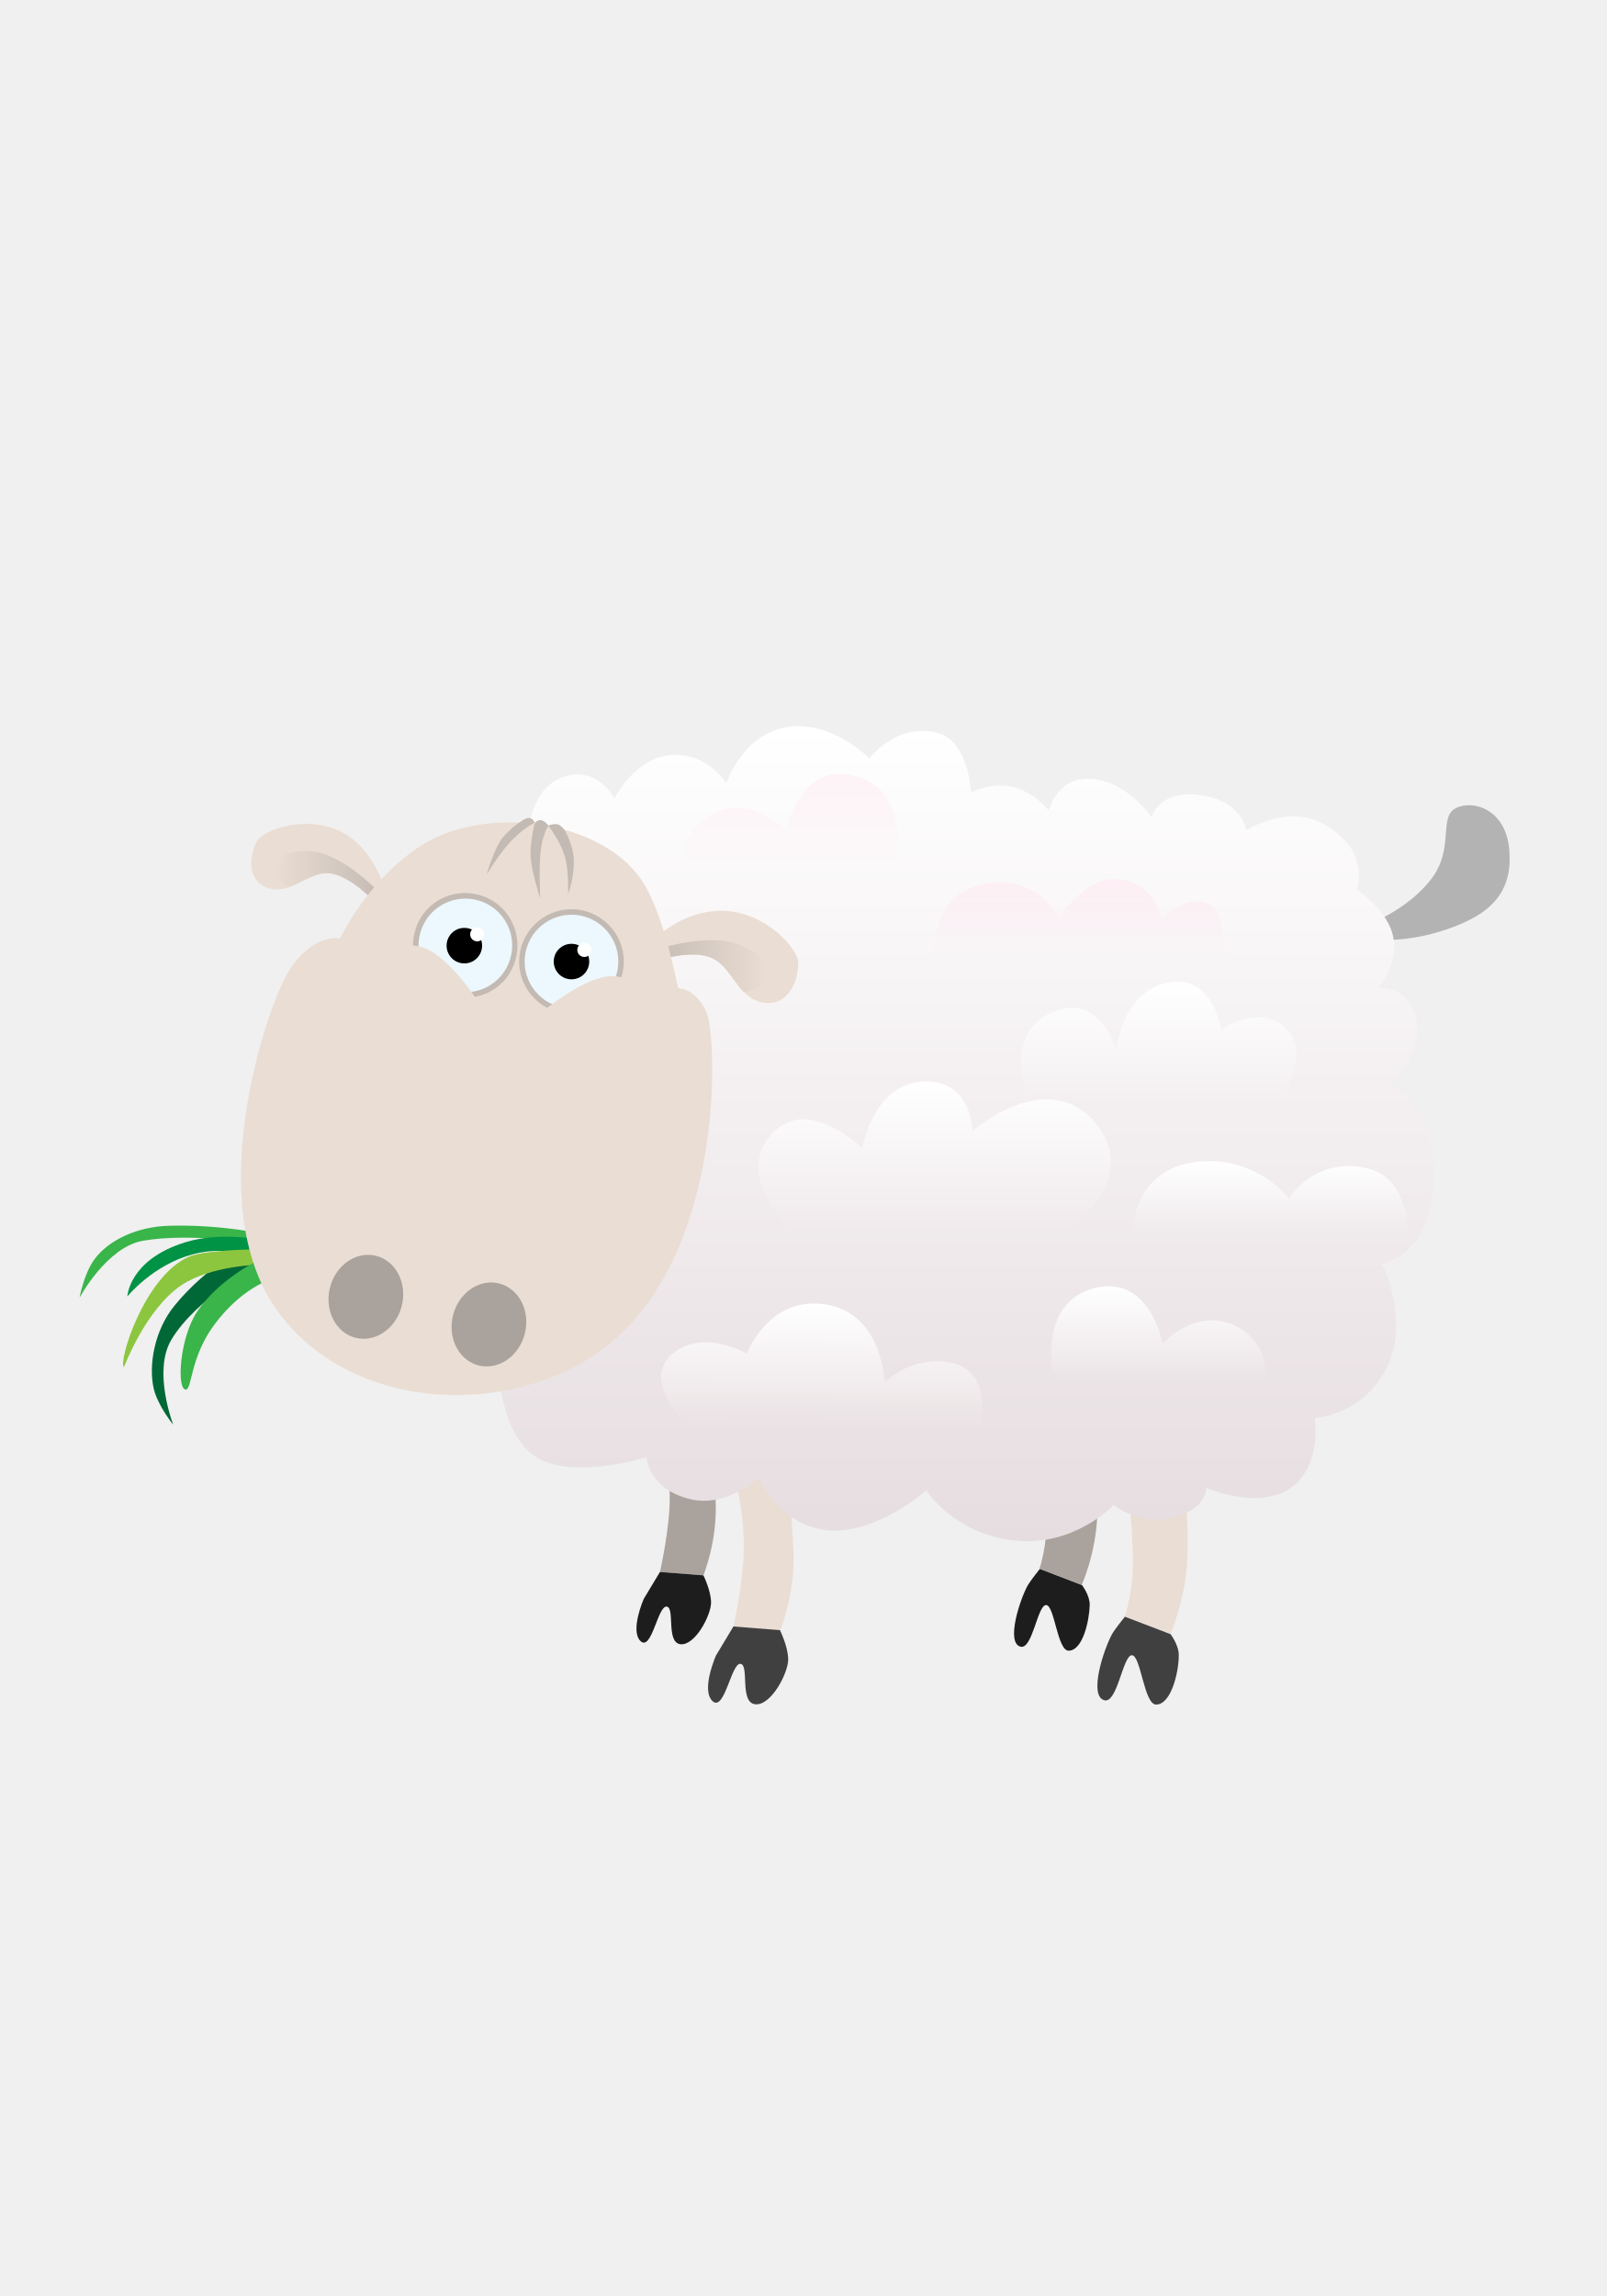
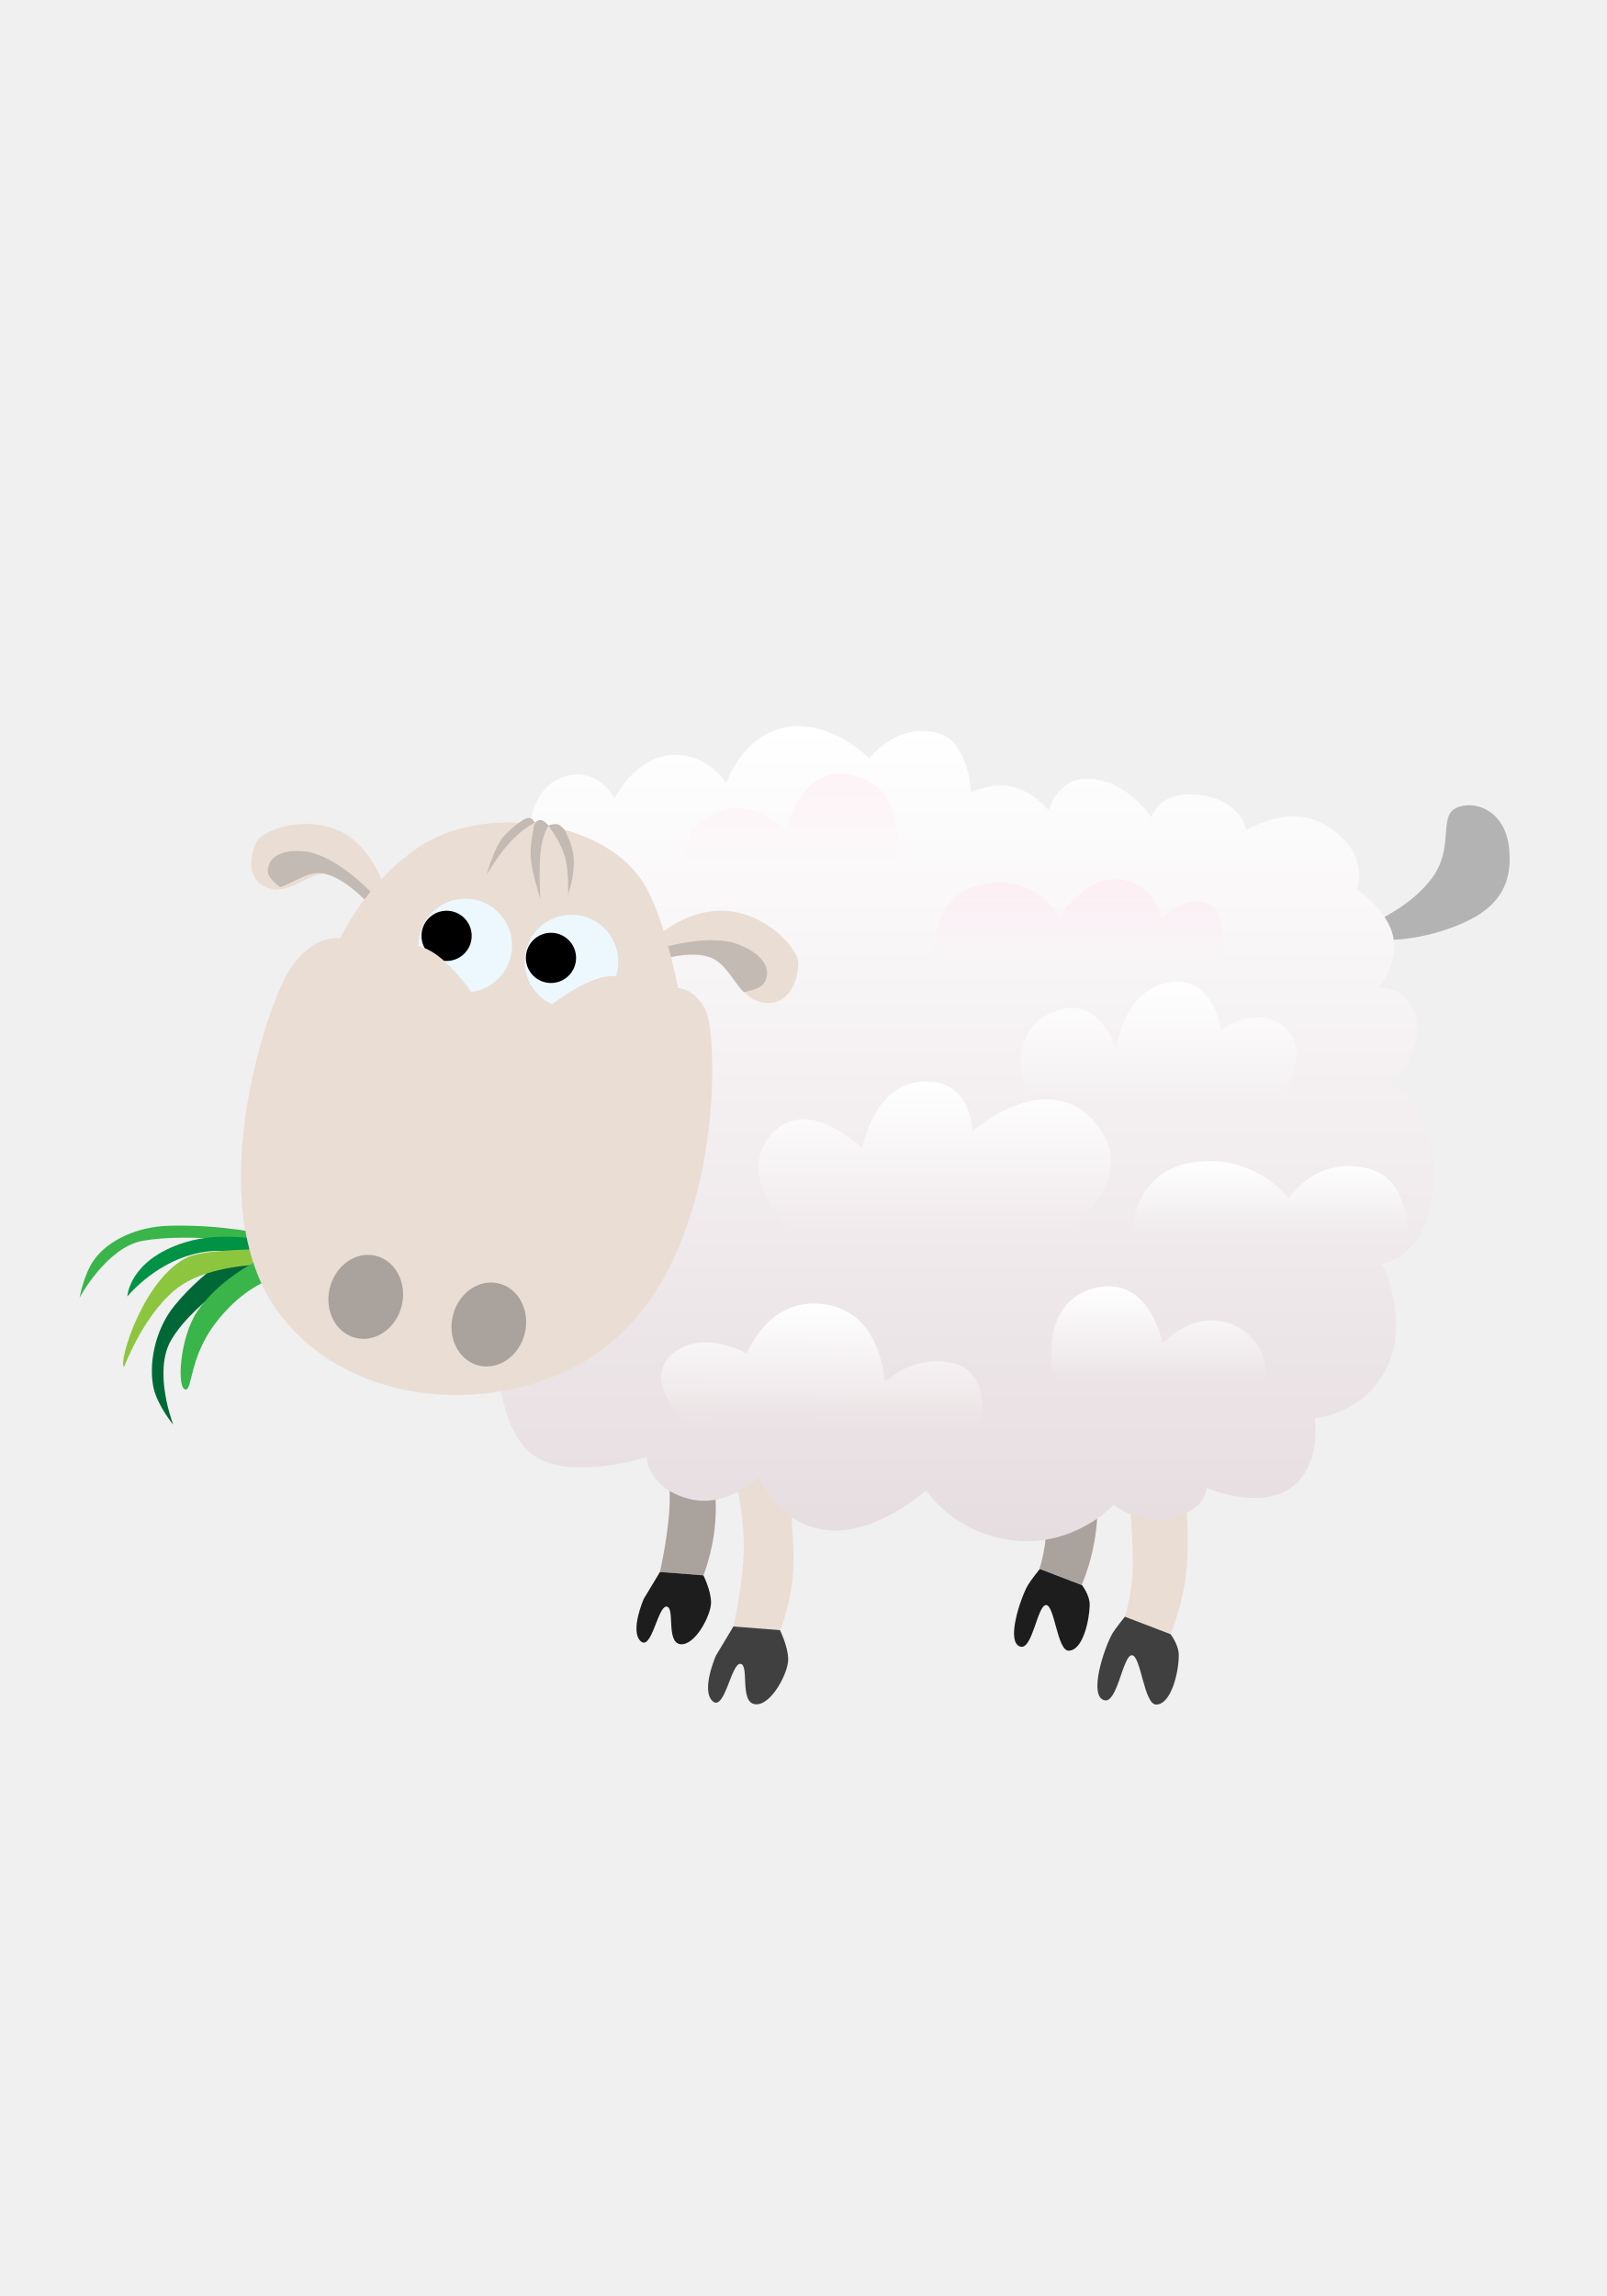
<svg xmlns="http://www.w3.org/2000/svg" version="1.1" id="Layer_1" x="0px" y="0px" viewBox="0 0 525 750" style="enable-background:new 0 0 525 750;" xml:space="preserve">
  <style type="text/css">
	.st0{fill:#AAA29D;}
	.st1{fill:#1D1D1E;}
	.st2{fill:#EADDD3;}
	.st3{fill:#39B54A;}
	.st4{fill:#006837;}
	.st5{fill:#009245;}
	.st6{fill:#8CC63F;}
	.st7{fill:#B3B3B3;}
	.st8{fill:url(#SVGID_1_);}
- 	.st9{fill:url(#SVGID_2_);}
- 	.st10{fill:url(#SVGID_3_);}
- 	.st11{fill:#C3BAB3;}
- 	.st12{fill:#ECF8FE;}
- 	.st13{fill:#FFFFFF;}
- 	.st14{fill:#404041;}
- 	.st15{fill:url(#SVGID_4_);}
- 	.st16{fill:url(#SVGID_5_);}
- 	.st17{fill:url(#SVGID_6_);}
- 	.st18{fill:url(#SVGID_7_);}
- 	.st19{fill:url(#SVGID_8_);}
- 	.st20{fill:url(#SVGID_9_);}
- 	.st21{fill:url(#SVGID_10_);}
+ 	.st9{fill:#C3BAB3;}
+ 	.st10{fill:#ECF8FE;}
+ 	.st11{fill:#404041;}
+ 	.st12{fill:url(#SVGID_2_);}
+ 	.st13{fill:url(#SVGID_3_);}
+ 	.st14{fill:url(#SVGID_4_);}
+ 	.st15{fill:url(#SVGID_5_);}
+ 	.st16{fill:url(#SVGID_6_);}
+ 	.st17{fill:url(#SVGID_7_);}
+ 	.st18{fill:url(#SVGID_8_);}
</style>
  <path class="st0" d="M340.3,471.7c0,0,1.5,11.4,1.7,23c0.2,10.3-2.4,17.7-2.4,17.7l13.8,5.3c0,0,4.6-10,5.1-23  c0.5-13.2-1.2-23-1.2-23H340.3z" />
  <path class="st0" d="M215.6,466c0,0,3,10.8,3.2,22.4c0.2,10.3-3.2,25.1-3.2,25.1l14.2,1.1c0,0,4.6-11.1,4-24.3  c-0.6-13.2-1.7-24.3-1.7-24.3H215.6z" />
-   <path class="st1" d="M215.6,513.5l-5.3,8.8c0,0-4.6,10.5-1,13.8c3.6,3.3,5.6-11.6,8.5-11.3c2.8,0.3-0.3,11.7,4.5,12.3  c4.8,0.5,10-9.5,10-13.6c0-3.9-2.5-8.9-2.5-8.9L215.6,513.5z" />
+   <path class="st1" d="M215.6,513.5l-5.3,8.8c0,0-4.6,10.5-1,13.8s5.6-11.6,8.5-11.3c2.8,0.3-0.3,11.7,4.5,12.3  c4.8,0.5,10-9.5,10-13.6c0-3.9-2.5-8.9-2.5-8.9L215.6,513.5z" />
  <path class="st1" d="M333.4,537.9c3.9,1,5.5-13.4,8.3-13.6c2.8-0.2,3.7,14.9,7.4,14.9c4.7,0,6.8-10,6.9-14.9  c0.1-3.1-2.5-6.5-2.5-6.5l-13.8-5.3c0,0-3.1,3.9-3.9,5.3C333.3,522.2,328.5,536.6,333.4,537.9z" />
-   <path class="st2" d="M368.3,484.1c0,0,1.6,12.3,1.8,24.8c0.2,11.1-2.6,19.1-2.6,19.1l14.9,5.7c0,0,4.9-10.8,5.5-24.8  c0.6-14.2-1.3-24.8-1.3-24.8H368.3z" />
+   <path class="st2" d="M368.3,484.1c0,0,1.6,12.3,1.8,24.8c0.2,11.1-2.6,19.1-2.6,19.1l14.9,5.7c0,0,4.9-10.8,5.5-24.8  c0.6-14.2-1.3-24.8-1.3-24.8L368.3,484.1L368.3,484.1z" />
  <path class="st2" d="M239.6,480.2c0,0,3.2,11.6,3.4,24.1c0.2,11.1-3.4,27.1-3.4,27.1l15.3,1.2c0,0,5-12,4.3-26.2  c-0.6-14.2-1.9-26.2-1.9-26.2H239.6z" />
  <path class="st3" d="M86.8,403.2c0,0-14.5-3.3-31.6-2.8c-10.5,0.3-19.7,4.7-24.3,10.9c-3.5,4.7-4.9,12.6-4.9,12.6  s8.8-16.5,20.7-18.6c15.3-2.7,38.6,0.9,38.6,0.9L86.8,403.2z" />
  <path class="st4" d="M82.5,405.8c0,0-14.7,7.4-25.5,20.7c-6.6,8.1-8.5,19.5-6.8,27c1.3,5.7,6.4,11.9,6.4,11.9s-6.8-17.5-0.6-27.8  c7.9-13.3,29-25.2,29-25.2L82.5,405.8z" />
  <path class="st5" d="M85,412.4c0,0-8.1-6.3-21.9-2.7c-13.1,3.4-21.5,13.8-21.5,13.8s0.5-12,18.9-17.7c12.3-3.8,26.5-0.5,26.5-0.5  L85,412.4z" />
-   <path class="st6" d="M84.9,408.1c0,0-17.8,0-23.4,2.5c-14.5,6.6-23,34.4-21,36c0,0,7.1-19,18.8-26.8c9.6-6.4,25.5-6.7,25.5-6.7  V408.1z" />
+   <path class="st6" d="M84.9,408.1c0,0-17.8,0-23.4,2.5c-14.5,6.6-23,34.4-21,36c0,0,7.1-19,18.8-26.8c9.6-6.4,25.5-6.7,25.5-6.7  L84.9,408.1L84.9,408.1z" />
  <path class="st3" d="M87.7,418.2c0,0-9.1,3-17.6,14.4c-8.1,10.9-7.3,21.3-9.4,21.3c-3.1,0-2-17.1,3.8-25.6  c7.2-10.7,20.4-16.9,20.4-16.9L87.7,418.2z" />
-   <path class="st7" d="M449.7,300.8c0,0,11.2-4.8,18-13.8c7.4-9.8,2.3-19.9,7.7-22.9c5.4-3,16.7-0.1,17.7,13.8  c1,13.4-5.6,21.1-22.4,26.3c-12.7,3.9-20.9,2.6-20.9,2.6V300.8z" />
-   <linearGradient id="SVGID_1_" gradientUnits="userSpaceOnUse" x1="315.495" y1="503.411" x2="315.495" y2="237.369">
+   <path class="st7" d="M449.7,300.8c0,0,11.2-4.8,18-13.8c7.4-9.8,2.3-19.9,7.7-22.9c5.4-3,16.7-0.1,17.7,13.8  c1,13.4-5.6,21.1-22.4,26.3c-12.7,3.9-20.9,2.6-20.9,2.6v-6H449.7z" />
+   <linearGradient id="SVGID_1_" gradientUnits="userSpaceOnUse" x1="315.5" y1="245.392" x2="315.5" y2="511.63" gradientTransform="matrix(1 0 0 -1 0 748.83)">
    <stop offset="0" style="stop-color:#E6DDE0" />
    <stop offset="1" style="stop-color:#FFFFFF" />
  </linearGradient>
-   <path class="st8" d="M172.3,282.5c0,0-2.2-22.4,10.1-28c12.3-5.6,18.3,6.3,18.3,6.3s6.7-13.4,18.7-14.2c11.9-0.7,17.9,9.3,17.9,9.3  s6-18.7,23.5-18.7c12.9,0,23.2,10.5,23.2,10.5s9.4-12.1,22.6-8.2c10.1,3,10.6,19.4,10.6,19.4s6.3-3.4,13.4-1.9  c7.1,1.5,12.1,7.8,12.1,7.8s2.5-11.6,14.4-10.3c11.9,1.3,19.1,12.5,19.1,12.5s2.2-8.7,14.8-7.4c14.9,1.5,16.1,11.6,16.1,11.6  s13.4-8.5,25-2.2c16.2,8.9,11.2,21.6,11.2,21.6s10.3,6.7,11.9,15.7c1.6,9-4.8,16.4-4.8,16.4s10.1-0.9,12.3,10.3  c2.2,11.2-8.6,21.5-8.6,21.5s14.2,3.5,14.2,29.7c0,26.1-16.8,28.6-16.8,28.6s9.3,18.3,1.5,34c-7.8,15.7-23.5,16.4-23.5,16.4  s2.6,15.3-7.8,22.8c-10.5,7.5-27.6,0-27.6,0s0.4,6.7-10.5,9.7c-10.8,3-19.8-4.1-19.8-4.1s-12.7,13.8-32.5,11.6  c-19.8-2.2-28.7-16.4-28.7-16.4s-15.7,14.2-31.7,13.1c-16.1-1.1-23.1-17.2-23.1-17.2s-10.8,10.5-23.5,6.7  c-12.7-3.7-13.1-13.4-13.1-13.4s-24.6,7.8-36.6-0.4c-11.9-8.2-11.9-31.4-11.9-31.4L172.3,282.5z" />
-   <path class="st2" d="M210.7,309.9c0,0,9.9-12.4,25-12.4c13.8,0,25.1,12.1,25.1,17.2c0,5.1-2.9,14.2-11.5,12.8  c-8.6-1.4-10-12.4-17.6-14.9c-7.5-2.5-19.4,2-19.4,2L210.7,309.9z" />
-   <linearGradient id="SVGID_2_" gradientUnits="userSpaceOnUse" x1="211.152" y1="315.586" x2="250.6" y2="315.586">
-     <stop offset="0" style="stop-color:#C3BAB3" />
-     <stop offset="1" style="stop-color:#EADDD3" />
-   </linearGradient>
+   <path class="st8" d="M172.3,282.5c0,0-2.2-22.4,10.1-28c12.3-5.6,18.3,6.3,18.3,6.3s6.7-13.4,18.7-14.2c11.9-0.7,17.9,9.3,17.9,9.3  s6-18.7,23.5-18.7c12.9,0,23.2,10.5,23.2,10.5s9.4-12.1,22.6-8.2c10.1,3,10.6,19.4,10.6,19.4s6.3-3.4,13.4-1.9  c7.1,1.5,12.1,7.8,12.1,7.8s2.5-11.6,14.4-10.3s19.1,12.5,19.1,12.5s2.2-8.7,14.8-7.4c14.9,1.5,16.1,11.6,16.1,11.6s13.4-8.5,25-2.2  c16.2,8.9,11.2,21.6,11.2,21.6s10.3,6.7,11.9,15.7s-4.8,16.4-4.8,16.4s10.1-0.9,12.3,10.3c2.2,11.2-8.6,21.5-8.6,21.5  s14.2,3.5,14.2,29.7c0,26.1-16.8,28.6-16.8,28.6s9.3,18.3,1.5,34s-23.5,16.4-23.5,16.4s2.6,15.3-7.8,22.8c-10.5,7.5-27.6,0-27.6,0  s0.4,6.7-10.5,9.7c-10.8,3-19.8-4.1-19.8-4.1s-12.7,13.8-32.5,11.6c-19.8-2.2-28.7-16.4-28.7-16.4s-15.7,14.2-31.7,13.1  c-16.1-1.1-23.1-17.2-23.1-17.2s-10.8,10.5-23.5,6.7c-12.7-3.7-13.1-13.4-13.1-13.4s-24.6,7.8-36.6-0.4  c-11.9-8.2-11.9-31.4-11.9-31.4L172.3,282.5z" />
+   <path class="st2" d="M210.7,309.9c0,0,9.9-12.4,25-12.4c13.8,0,25.1,12.1,25.1,17.2s-2.9,14.2-11.5,12.8c-8.6-1.4-10-12.4-17.6-14.9  c-7.5-2.5-19.4,2-19.4,2L210.7,309.9z" />
  <path class="st9" d="M249.4,321.4c2-2.5,2.7-8.5-7.9-12.8c-9.7-3.9-25.5,0.9-30.4,2.6l1.2,3.4c0,0,11.8-4.6,19.4-2  c5.3,1.8,7.5,7.6,11.3,11.5C245.5,323.6,248.4,322.7,249.4,321.4z" />
-   <path class="st2" d="M126.3,292.1c0,0-3.7-15-15-20.5c-11.3-5.5-25.4-0.7-27.5,3.4c-2.1,4.1-3.6,12.7,3.9,15.1  c7.5,2.4,13.3-5.8,20.4-4.7c7.2,1.1,14.8,9.8,14.8,9.8L126.3,292.1z" />
-   <linearGradient id="SVGID_3_" gradientUnits="userSpaceOnUse" x1="90.112" y1="286.601" x2="125.375" y2="286.601">
-     <stop offset="0" style="stop-color:#EADDD3" />
-     <stop offset="1" style="stop-color:#C3BAB3" />
-   </linearGradient>
-   <path class="st10" d="M90.2,285.2c-0.5-2.9,1.4-8,11.7-7.1c9.5,0.9,20.2,11.4,23.4,14.8l-2.4,2.2c0,0-7.7-8.6-14.8-9.8  c-5-0.8-9.3,3-14,4.5C92.4,288.5,90.5,286.7,90.2,285.2z" />
+   <path class="st2" d="M126.3,292.1c0,0-3.7-15-15-20.5s-25.4-0.7-27.5,3.4s-3.6,12.7,3.9,15.1s13.3-5.8,20.4-4.7  c7.2,1.1,14.8,9.8,14.8,9.8L126.3,292.1z" />
+   <path class="st9" d="M87.6,285.2c-0.5-2.9,1.4-8,11.7-7.1c9.5,0.9,20.2,11.4,23.4,14.8l-2.4,2.2c0,0-7.7-8.6-14.8-9.8  c-5-0.8-9.3,3-14,4.5C89.8,288.5,87.9,286.7,87.6,285.2z" />
  <path class="st2" d="M111.1,306.6c0,0-8.3-2.1-16.4,10c-7.3,11-29.6,76.5-4,111.7c26,35.8,84.5,35.1,113.4,6.2  c32.5-32.5,30.2-96.3,26.6-104.1c-3.6-7.8-9.2-7.6-9.2-7.6s-4.5-24.6-12.1-35.6c-13.7-19.8-51.8-24.5-72.6-10.5  C119.4,288.4,111.1,306.6,111.1,306.6z" />
-   <path class="st11" d="M173,267.2c-1-0.2-2.6,1-2.6,1s-2.7,1.5-6,5.2c-2.9,3.3-5.4,12.3-5.4,12.3s4.2-7.3,8.8-11.8  c4.2-4.1,6.9-5.1,6.9-5.1S174.3,267.4,173,267.2z" />
-   <path class="st11" d="M176.8,267.9c-1.1-0.2-2.1,0.9-2.1,0.9s-1.7,6.6-1.3,11.6c0.4,4.9,3.1,13.1,3.1,13.1s-0.5-9.5,0.1-15.3  c0.6-5.7,2.6-8.5,2.6-8.5S178,268.1,176.8,267.9z" />
-   <path class="st11" d="M182.6,269.4c-1.6-0.6-3.5,0.3-3.5,0.3s4.6,5.7,5.8,11.5c0.9,4.5,0.7,10.9,0.7,10.9s2.5-6.8,1.7-12.9  c-0.6-4.4-3-8.3-3-8.3S183.1,269.6,182.6,269.4z" />
-   <path class="st11" d="M186.7,331.2c-9.4,0-17.1-7.7-17.1-17.1c0-9.4,7.7-17.1,17.1-17.1c9.4,0,17.1,7.7,17.1,17.1  C203.8,323.5,196.1,331.2,186.7,331.2L186.7,331.2z" />
-   <circle class="st12" cx="186.7" cy="314.1" r="15.3" />
-   <ellipse cx="186.7" cy="314.1" rx="5.8" ry="5.8" />
-   <circle class="st13" cx="190.9" cy="310.3" r="2.3" />
+   <path class="st9" d="M173,267.2c-1-0.2-2.6,1-2.6,1s-2.7,1.5-6,5.2c-2.9,3.3-5.4,12.3-5.4,12.3s4.2-7.3,8.8-11.8  c4.2-4.1,6.9-5.1,6.9-5.1S174.3,267.4,173,267.2z" />
+   <path class="st9" d="M176.8,267.9c-1.1-0.2-2.1,0.9-2.1,0.9s-1.7,6.6-1.3,11.6c0.4,4.9,3.1,13.1,3.1,13.1s-0.5-9.5,0.1-15.3  c0.6-5.7,2.6-8.5,2.6-8.5S178,268.1,176.8,267.9z" />
+   <path class="st9" d="M182.6,269.4c-1.6-0.6-3.5,0.3-3.5,0.3s4.6,5.7,5.8,11.5c0.9,4.5,0.7,10.9,0.7,10.9s2.5-6.8,1.7-12.9  c-0.6-4.4-3-8.3-3-8.3S183.1,269.6,182.6,269.4z" />
+   <circle class="st10" cx="186.7" cy="314.1" r="15.3" />
  <path class="st2" d="M174.1,333.1c0,0,14.7-13.4,25.1-14.2c10.5-0.7,12.9,10.5,12.9,10.5L174.1,333.1z" />
-   <path class="st11" d="M152,325.9c-1.7,0-3.5-0.3-5.1-0.8c-9-2.8-14-12.4-11.2-21.4c2.2-7.2,8.8-12,16.3-12c1.7,0,3.4,0.3,5.1,0.8  c4.4,1.4,7.9,4.3,10,8.4c2.1,4,2.5,8.7,1.2,13C166.1,321.1,159.6,325.9,152,325.9L152,325.9z" />
-   <ellipse transform="matrix(0.2988 -0.9543 0.9543 0.2988 -188.0707 361.6158)" class="st12" cx="152" cy="308.8" rx="15.3" ry="15.3" />
-   <path class="st2" d="M158.4,330.7c0,0-10-17.2-19.7-21c-9.8-3.8-15.4,6.1-15.4,6.1L158.4,330.7z" />
-   <path class="st14" d="M239.6,531.3l-5.7,9.5c0,0-5,11.3-1.1,14.9c3.9,3.5,6.1-12.5,9.1-12.2c3,0.3-0.4,12.6,4.8,13.2  c5.2,0.6,10.8-10.2,10.8-14.6c0-4.2-2.7-9.6-2.7-9.6L239.6,531.3z" />
-   <path class="st14" d="M360.8,555.4c4.2,1.1,6-14.4,8.9-14.7c3-0.3,4,16.1,8,16.1c5,0,7.4-10.8,7.4-16c0.1-3.4-2.7-7-2.7-7l-14.9-5.7  c0,0-3.4,4.2-4.2,5.7C360.7,538.5,355.5,554,360.8,555.4z" />
-   <linearGradient id="SVGID_4_" gradientUnits="userSpaceOnUse" x1="352.72" y1="312.034" x2="352.72" y2="287.233">
+   <ellipse transform="matrix(0.2988 -0.9543 0.9543 0.2988 -188.1164 361.6403)" class="st10" cx="152" cy="308.8" rx="15.3" ry="15.3" />
+   <path class="st11" d="M239.6,531.3l-5.7,9.5c0,0-5,11.3-1.1,14.9c3.9,3.5,6.1-12.5,9.1-12.2s-0.4,12.6,4.8,13.2  c5.2,0.6,10.8-10.2,10.8-14.6c0-4.2-2.7-9.6-2.7-9.6L239.6,531.3z" />
+   <path class="st11" d="M360.8,555.4c4.2,1.1,6-14.4,8.9-14.7c3-0.3,4,16.1,8,16.1c5,0,7.4-10.8,7.4-16c0.1-3.4-2.7-7-2.7-7l-14.9-5.7  c0,0-3.4,4.2-4.2,5.7C360.7,538.5,355.5,554,360.8,555.4z" />
+   <linearGradient id="SVGID_2_" gradientUnits="userSpaceOnUse" x1="352.646" y1="436.796" x2="352.646" y2="461.597" gradientTransform="matrix(1 0 0 -1 0 748.83)">
    <stop offset="0" style="stop-color:#F8F5F6" />
    <stop offset="1" style="stop-color:#FDEFF5" />
  </linearGradient>
-   <path class="st15" d="M305.3,312c0,0-1.8-19.8,16-23.2c17.8-3.5,24.7,11,24.7,11s8.3-13.4,18.9-12.6c12.8,1,14.6,13.1,14.6,13.1  s6.3-7.4,13.9-5.6c7.6,1.8,6.6,17.2,6.6,17.2H305.3z" />
-   <linearGradient id="SVGID_5_" gradientUnits="userSpaceOnUse" x1="378.551" y1="358.67" x2="378.551" y2="320.711">
+   <path class="st12" d="M305.3,312c0,0-1.8-19.8,16-23.2c17.8-3.5,24.7,11,24.7,11s8.3-13.4,18.9-12.6c12.8,1,14.6,13.1,14.6,13.1  s6.3-7.4,13.9-5.6s6.6,17.2,6.6,17.2h-94.7V312z" />
+   <linearGradient id="SVGID_3_" gradientUnits="userSpaceOnUse" x1="378.578" y1="390.13" x2="378.578" y2="428.089" gradientTransform="matrix(1 0 0 -1 0 748.83)">
    <stop offset="0" style="stop-color:#F4F0F1" />
    <stop offset="1" style="stop-color:#FFFFFF" />
  </linearGradient>
-   <path class="st16" d="M335.7,358.7c0,0-8.3-21.1,8-28c15.9-6.7,21,12.3,21,12.3s1.7-19,16.7-22c15-3,17.6,15.3,17.6,15.3  s12.5-8.7,21.1-0.4c8.6,8.3-1.5,22.7-1.5,22.7H335.7z" />
-   <linearGradient id="SVGID_6_" gradientUnits="userSpaceOnUse" x1="305.32" y1="401.718" x2="305.32" y2="353.367">
+   <path class="st13" d="M335.7,358.7c0,0-8.3-21.1,8-28c15.9-6.7,21,12.3,21,12.3s1.7-19,16.7-22s17.6,15.3,17.6,15.3  s12.5-8.7,21.1-0.4c8.6,8.3-1.5,22.7-1.5,22.7h-82.9V358.7z" />
+   <linearGradient id="SVGID_4_" gradientUnits="userSpaceOnUse" x1="305.366" y1="347.13" x2="305.366" y2="395.481" gradientTransform="matrix(1 0 0 -1 0 748.83)">
    <stop offset="0" style="stop-color:#F0EAEC" />
    <stop offset="1" style="stop-color:#FFFFFF" />
  </linearGradient>
-   <path class="st17" d="M258.2,401.7c0,0-18.5-17.6-6.2-31.2c11.9-13.1,29.7,4.6,29.7,4.6s3.5-20.9,19.7-21.8  c16.2-0.9,16.3,16.2,16.3,16.2s25.2-22.4,41.1-1.5c13.3,17.5-9.6,33.6-9.6,33.6H258.2z" />
-   <linearGradient id="SVGID_7_" gradientUnits="userSpaceOnUse" x1="25.387" y1="283.175" x2="25.387" y2="252.728" gradientTransform="matrix(-1 0 0 1 283.5 0)">
+   <path class="st14" d="M258.2,401.7c0,0-18.5-17.6-6.2-31.2c11.9-13.1,29.7,4.6,29.7,4.6s3.5-20.9,19.7-21.8s16.3,16.2,16.3,16.2  s25.2-22.4,41.1-1.5c13.3,17.5-9.6,33.6-9.6,33.6L258.2,401.7L258.2,401.7z" />
+   <linearGradient id="SVGID_5_" gradientUnits="userSpaceOnUse" x1="309.381" y1="465.63" x2="309.381" y2="496.068" gradientTransform="matrix(-1 0 0 -1 567.5 748.83)">
    <stop offset="0" style="stop-color:#FBF9FA" />
    <stop offset="1" style="stop-color:#FEF3F7" />
  </linearGradient>
-   <path class="st18" d="M292.5,283.2c0,0,5.6-24.6-12.9-29.7c-18.5-5.1-22.7,17.9-22.7,17.9s-10.7-11.5-23.1-6  c-12.3,5.5-10.8,17.8-10.8,17.8H292.5z" />
-   <linearGradient id="SVGID_8_" gradientUnits="userSpaceOnUse" x1="287.301" y1="450.616" x2="287.301" y2="420.172" gradientTransform="matrix(1 0 0 1 91.25 0)">
+   <path class="st15" d="M292.5,283.2c0,0,5.6-24.6-12.9-29.7c-18.5-5.1-22.7,17.9-22.7,17.9s-10.7-11.5-23.1-6  c-12.3,5.5-10.8,17.8-10.8,17.8H292.5z" />
+   <linearGradient id="SVGID_6_" gradientUnits="userSpaceOnUse" x1="287.286" y1="298.23" x2="287.286" y2="328.668" gradientTransform="matrix(1 0 0 -1 91.25 748.83)">
    <stop offset="0" style="stop-color:#EBE4E6" />
    <stop offset="1" style="stop-color:#FFFFFF" />
  </linearGradient>
-   <path class="st19" d="M344.2,450.6c0,0-5.6-24.6,12.9-29.7c18.5-5.1,22.7,17.9,22.7,17.9s10.7-11.5,23.1-6  c12.3,5.5,10.7,17.8,10.7,17.8H344.2z" />
-   <linearGradient id="SVGID_9_" gradientUnits="userSpaceOnUse" x1="269.495" y1="909.359" x2="269.495" y2="868.717" gradientTransform="matrix(0.999 3.500000e-03 -3.500000e-03 -0.9872 2.4143 1322.568)">
+   <path class="st16" d="M344.2,450.6c0,0-5.6-24.6,12.9-29.7s22.7,17.9,22.7,17.9s10.7-11.5,23.1-6c12.3,5.5,10.7,17.8,10.7,17.8  L344.2,450.6L344.2,450.6z" />
+   <linearGradient id="SVGID_7_" gradientUnits="userSpaceOnUse" x1="269.999" y1="-548.514" x2="269.999" y2="-507.872" gradientTransform="matrix(0.999 3.500000e-03 3.500000e-03 0.9872 0.6109 966.3553)">
    <stop offset="0" style="stop-color:#FFFFFF" />
    <stop offset="1" style="stop-color:#EAE2E4" />
  </linearGradient>
-   <path class="st20" d="M320.5,466c0,0,3.9-17.6-9.2-20.7c-13.1-3.1-22.3,6.3-22.3,6.3s-0.6-22.6-19.3-25.5  c-18.7-2.9-25.7,16.1-25.7,16.1s-14.4-8.5-24.5,0.2c-10.1,8.7,4.9,23.3,4.9,23.3L320.5,466z" />
-   <linearGradient id="SVGID_10_" gradientUnits="userSpaceOnUse" x1="415.058" y1="990.464" x2="415.058" y2="960.45" gradientTransform="matrix(1 0 0 -0.7917 0 1163.412)">
+   <path class="st17" d="M320.5,466c0,0,3.9-17.6-9.2-20.7s-22.3,6.3-22.3,6.3s-0.6-22.6-19.3-25.5S244,442.2,244,442.2  s-14.4-8.5-24.5,0.2s4.9,23.3,4.9,23.3L320.5,466z" />
+   <linearGradient id="SVGID_8_" gradientUnits="userSpaceOnUse" x1="415.001" y1="-678.395" x2="415.001" y2="-648.381" gradientTransform="matrix(1 0 0 0.7917 0 916.3611)">
    <stop offset="0" style="stop-color:#FFFFFF" />
    <stop offset="1" style="stop-color:#EFEAEC" />
  </linearGradient>
-   <path class="st21" d="M460,403c0,0,0.5-18-13.1-21.3c-17.4-4.2-25.8,9.8-25.8,9.8s-11.2-14.9-31.4-11.8  c-20.2,3.1-19.7,23.3-19.7,23.3H460z" />
-   <circle cx="151.7" cy="308.9" r="5.8" />
-   <circle class="st13" cx="155.9" cy="305.2" r="2.3" />
+   <path class="st18" d="M460,403c0,0,0.5-18-13.1-21.3c-17.4-4.2-25.8,9.8-25.8,9.8s-11.2-14.9-31.4-11.8C369.5,382.8,370,403,370,403  H460z" />
+   <circle cx="145.9" cy="305.7" r="8.2" />
+   <circle cx="180" cy="312.9" r="8.2" />
  <g>
-     <ellipse transform="matrix(0.1478 -0.989 0.989 0.1478 -262.3415 480.2462)" class="st2" cx="147.5" cy="392.3" rx="62.3" ry="67.6" />
-     <ellipse transform="matrix(0.1478 -0.989 0.989 0.1478 -250.7305 473.4456)" class="st2" cx="149.4" cy="382.2" rx="40.9" ry="44.3" />
-     <ellipse transform="matrix(0.1479 -0.989 0.989 0.1479 -239.124 466.6277)" class="st2" cx="151.2" cy="372.1" rx="19.4" ry="21" />
+     <ellipse transform="matrix(0.1478 -0.989 0.989 0.1478 -262.3903 480.1845)" class="st2" cx="147.4" cy="392.4" rx="62.3" ry="67.6" />
+     <ellipse transform="matrix(0.1478 -0.989 0.989 0.1478 -250.7078 473.3976)" class="st2" cx="149.3" cy="382.2" rx="40.9" ry="44.3" />
+     <ellipse transform="matrix(0.1479 -0.989 0.989 0.1479 -239.1558 466.6692)" class="st2" cx="151.2" cy="372.1" rx="19.4" ry="21" />
  </g>
-   <ellipse transform="matrix(0.2356 -0.9718 0.9718 0.2356 -320.2883 439.9378)" class="st0" cx="119.5" cy="423.6" rx="13.8" ry="12.1" />
-   <ellipse transform="matrix(0.2355 -0.9719 0.9719 0.2355 -298.3264 485.9732)" class="st0" cx="159.7" cy="432.6" rx="13.8" ry="12.1" />
+   <ellipse transform="matrix(0.2356 -0.9718 0.9718 0.2356 -320.3222 439.9566)" class="st0" cx="119.5" cy="423.6" rx="13.8" ry="12.1" />
+   <ellipse transform="matrix(0.2355 -0.9719 0.9719 0.2355 -298.3583 485.9891)" class="st0" cx="159.7" cy="432.6" rx="13.8" ry="12.1" />
+   <path class="st2" d="M158.4,330.7c0,0-10-17.2-19.7-21c-9.8-3.8-15.4,6.1-15.4,6.1L158.4,330.7z" />
</svg>
